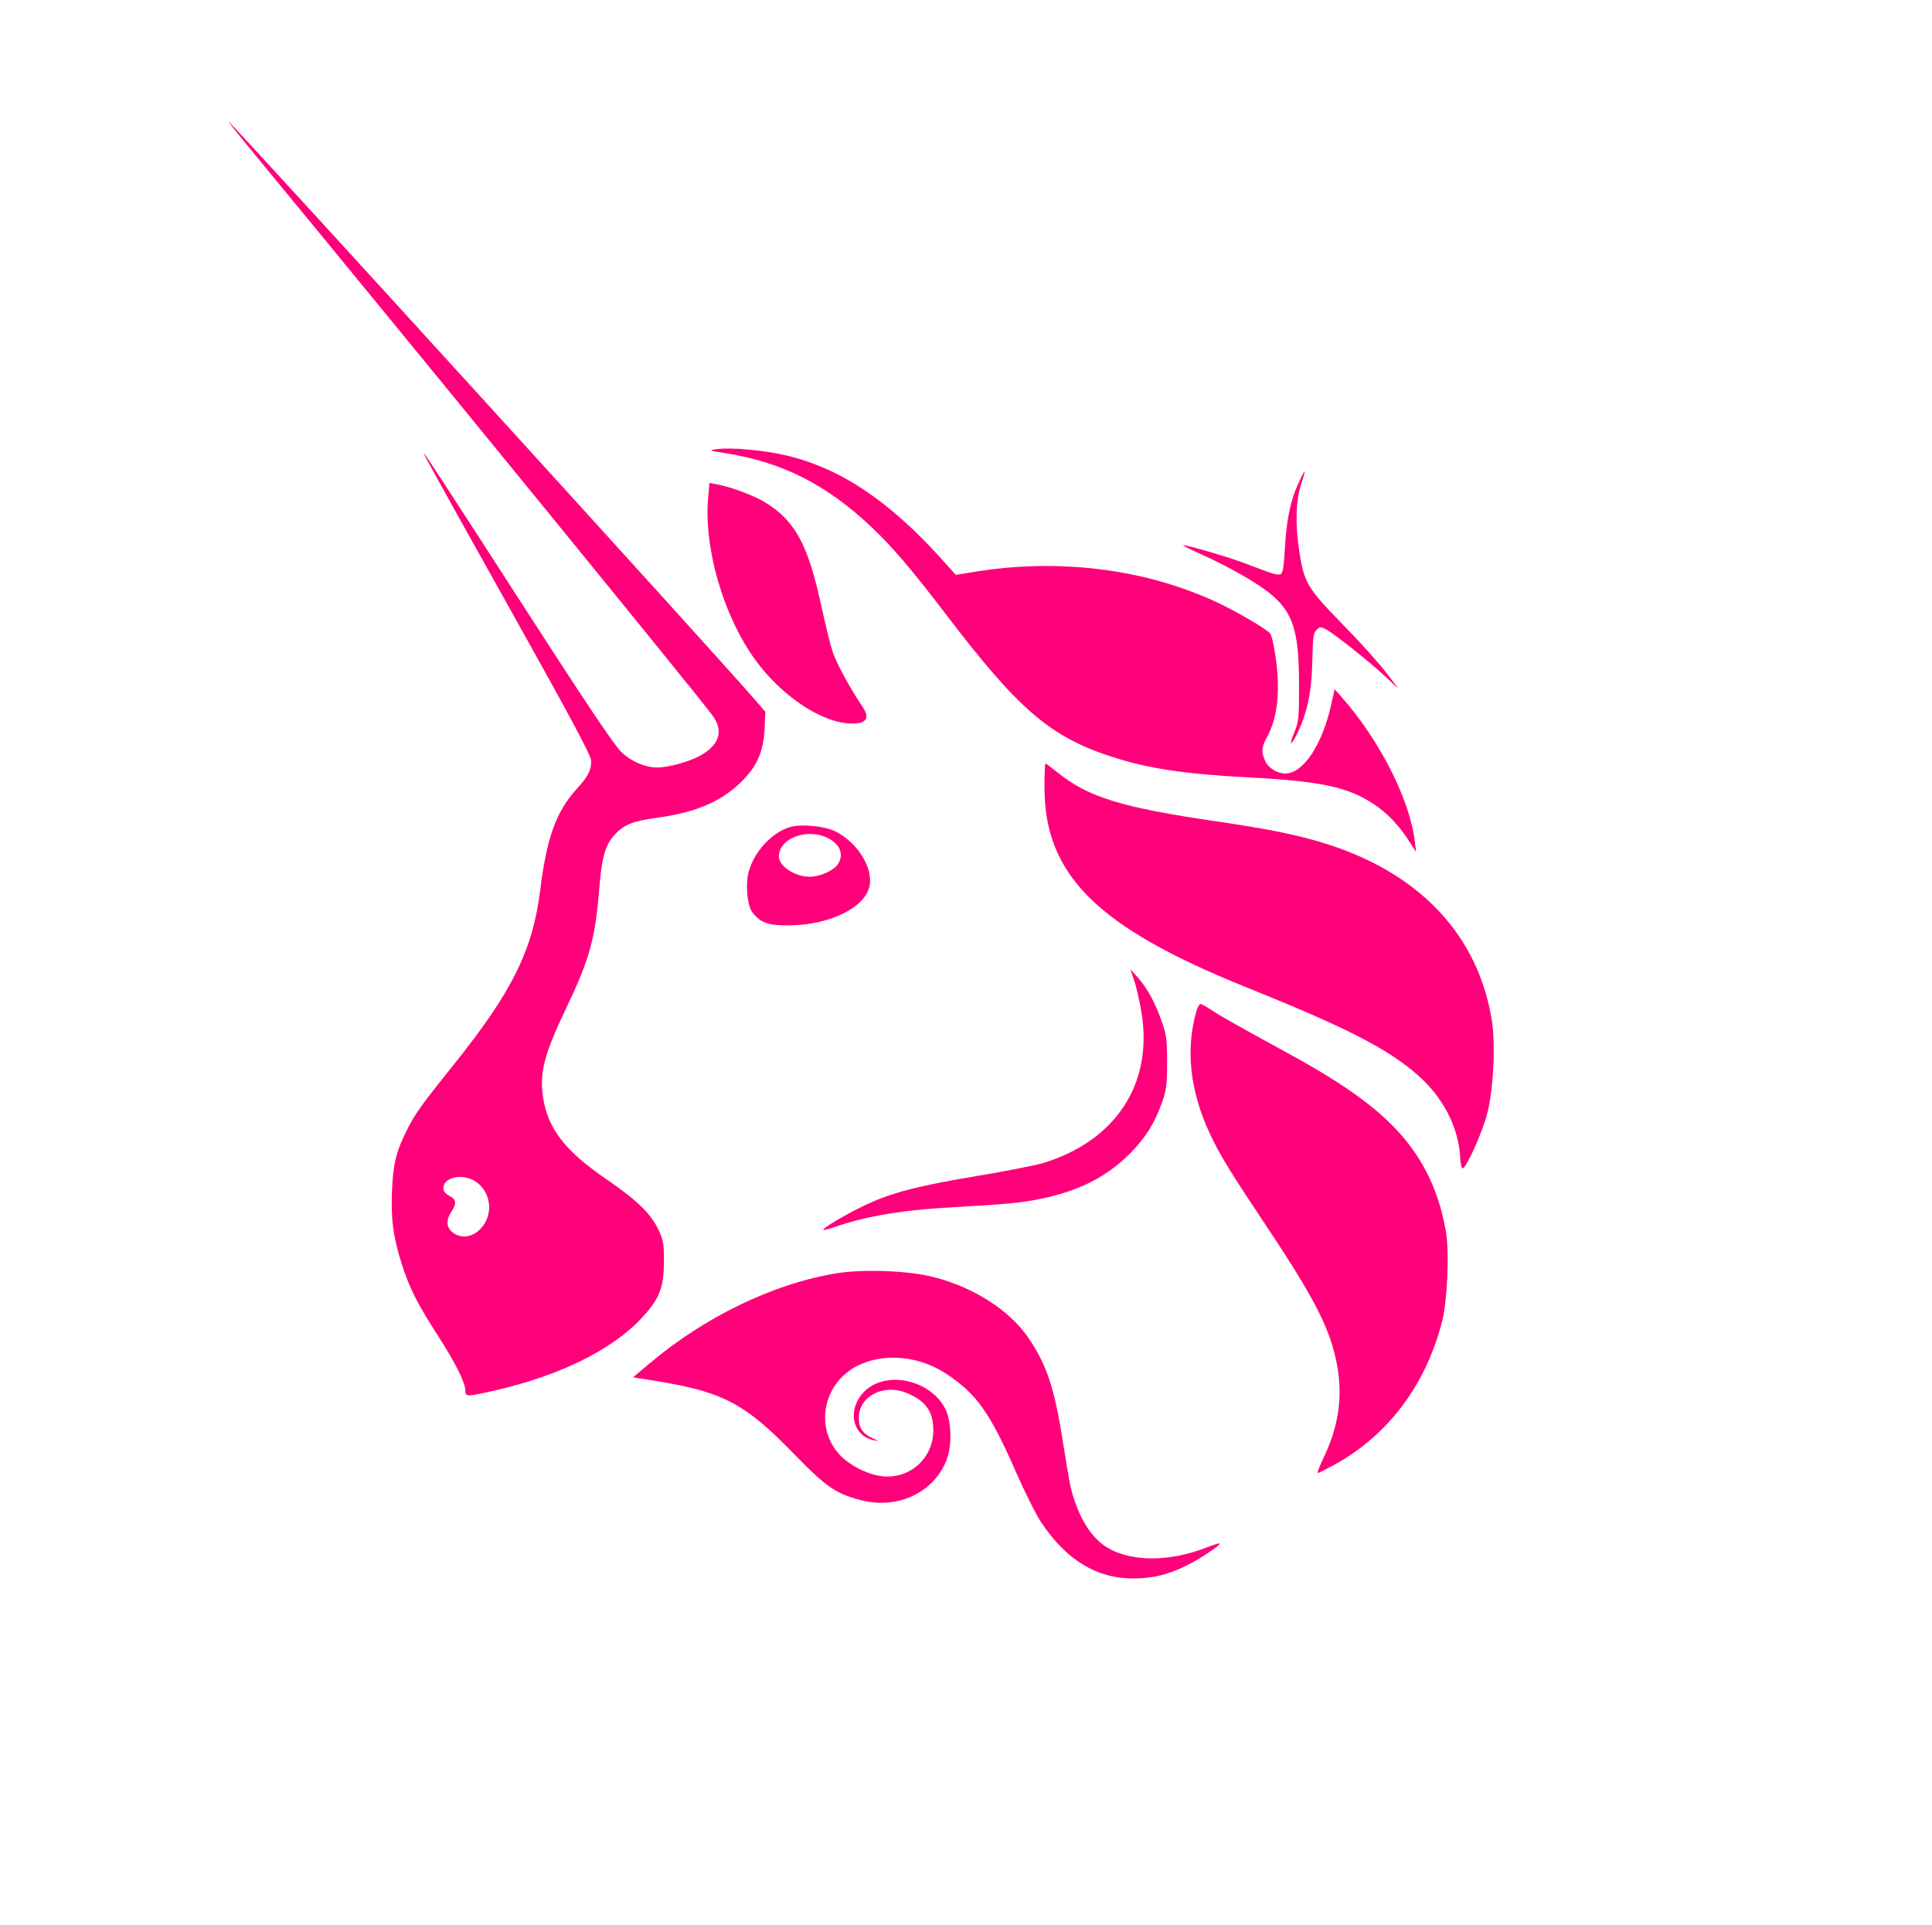
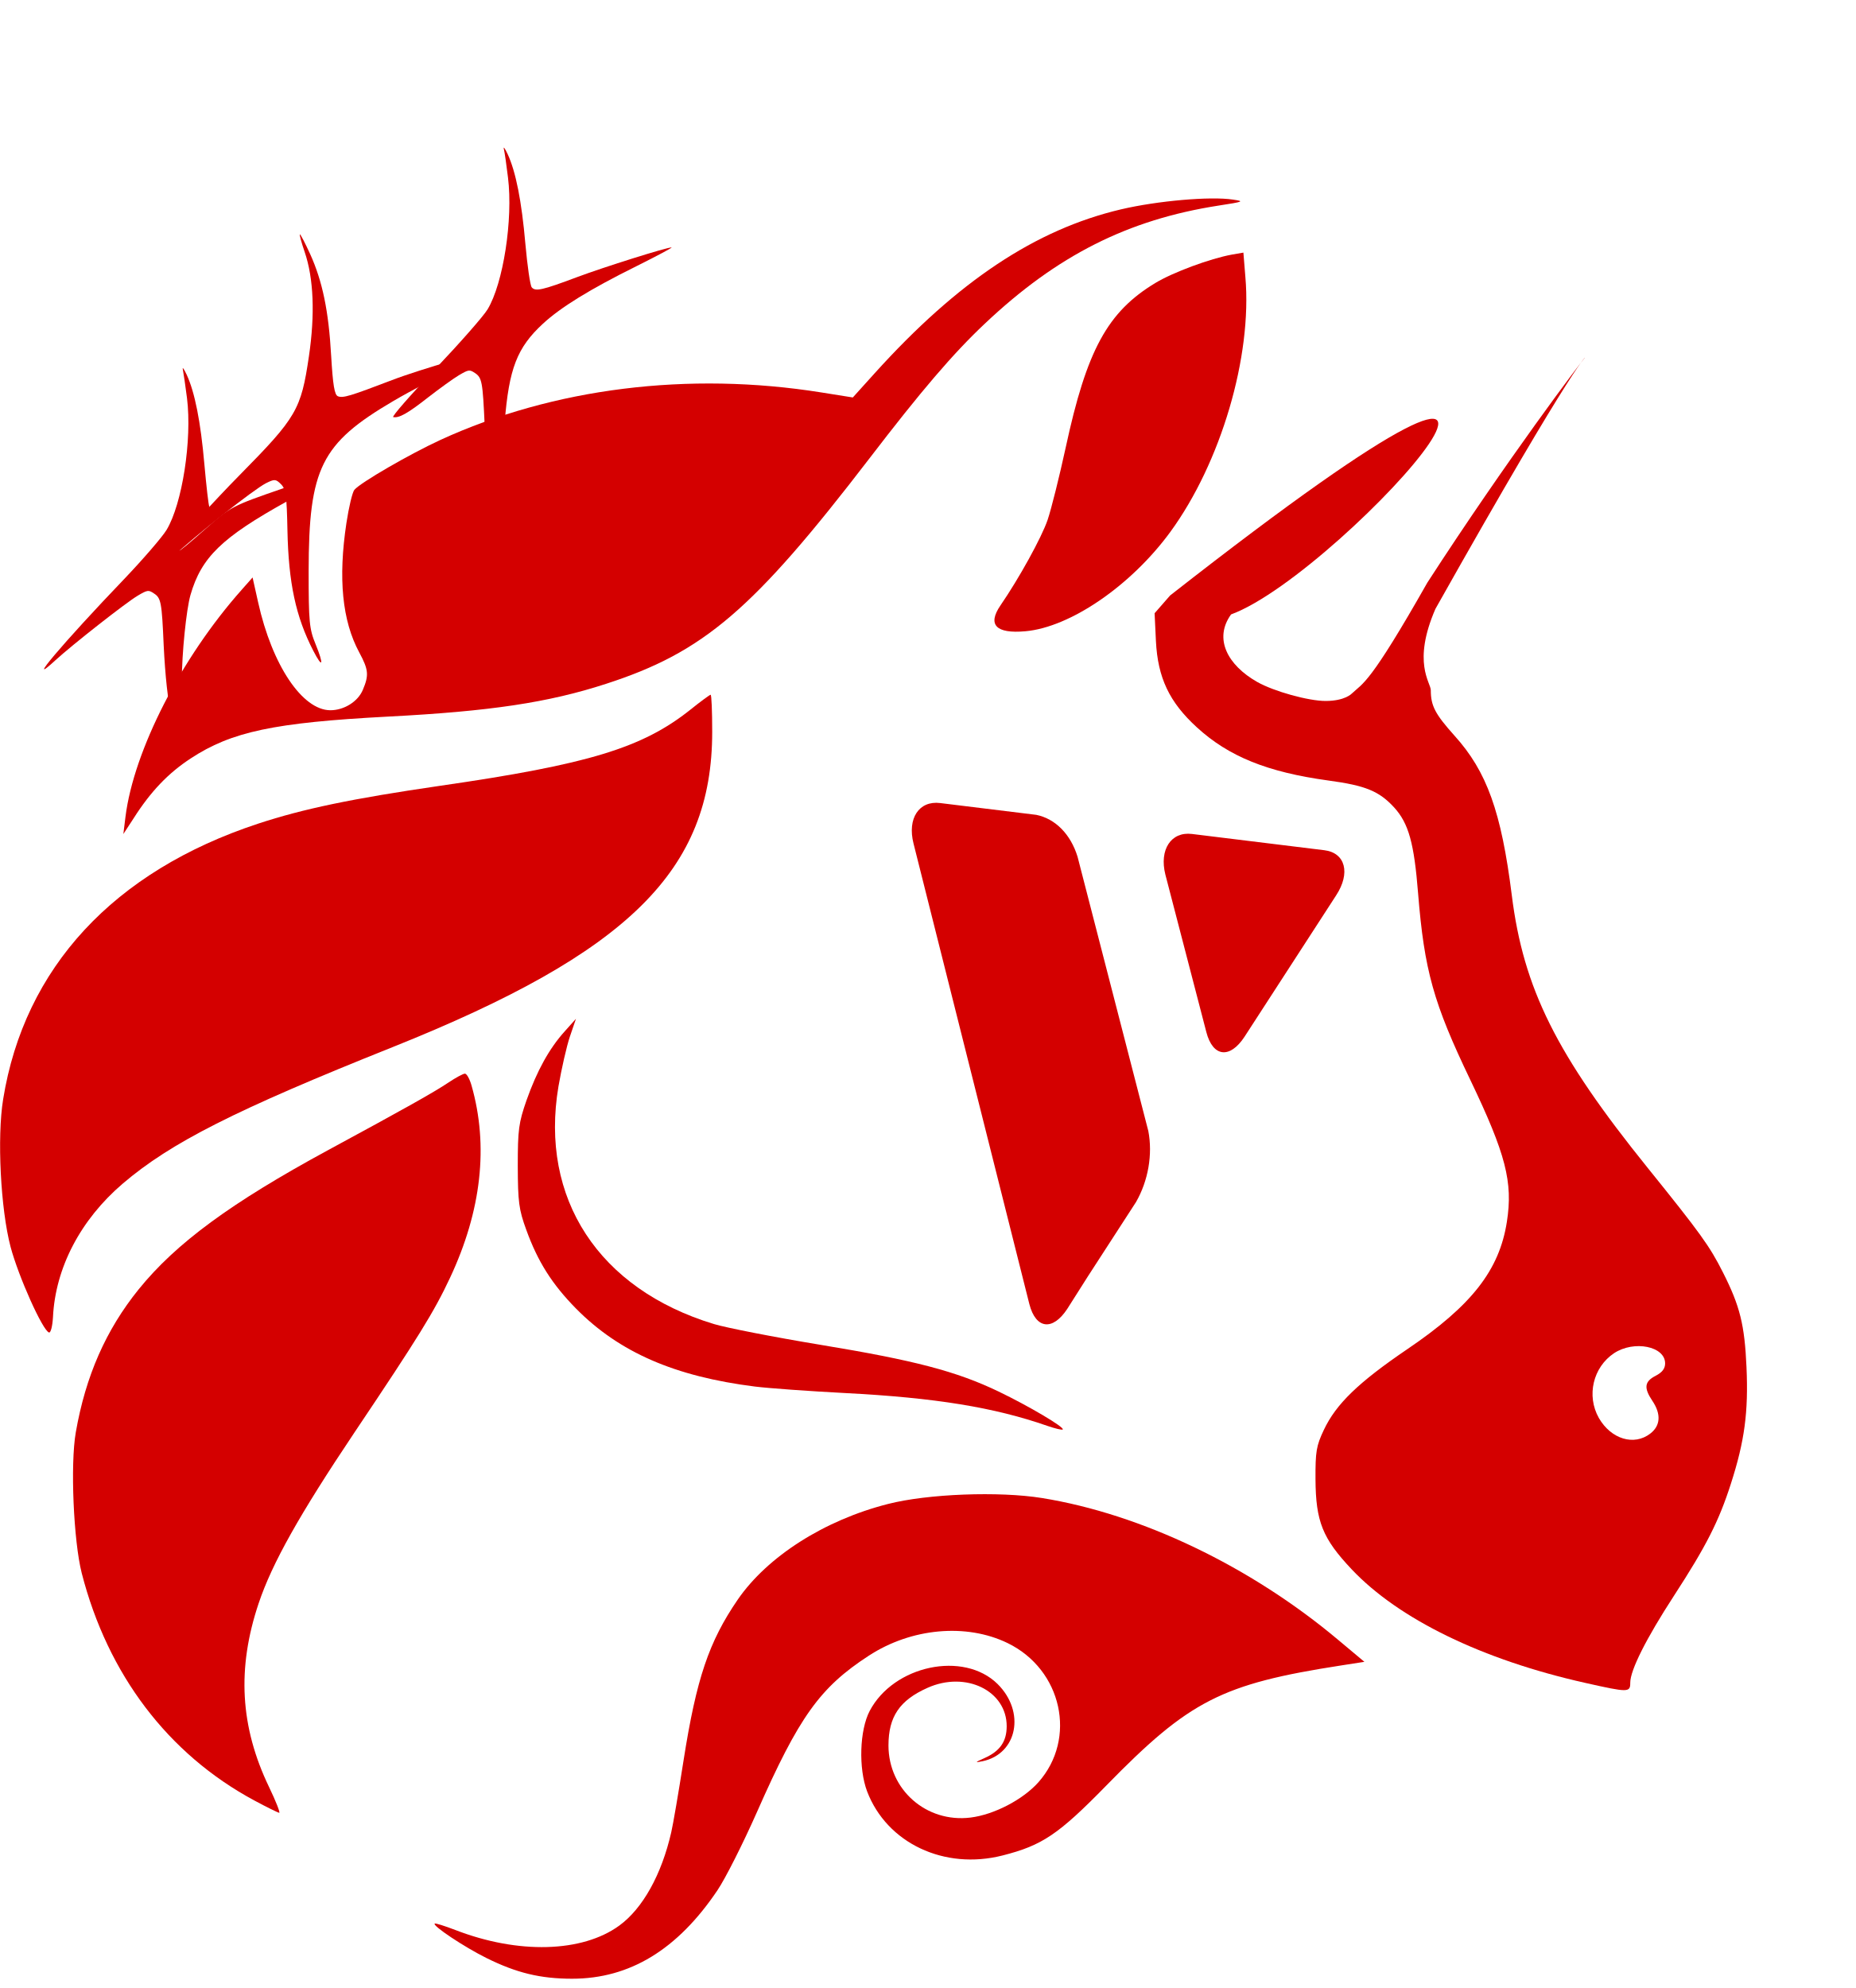
- <svg xmlns="http://www.w3.org/2000/svg" width="257" height="256" viewBox="0 0 257 256" fill="none">
-   <path d="M96.435 60.277C94.343 59.952 94.255 59.914 95.239 59.763C97.125 59.473 101.579 59.868 104.648 60.598C111.812 62.301 118.331 66.664 125.29 74.412L127.139 76.47L129.784 76.045C140.926 74.254 152.26 75.677 161.741 80.057C164.349 81.262 168.461 83.66 168.975 84.277C169.138 84.473 169.439 85.737 169.642 87.087C170.347 91.754 169.994 95.332 168.567 98.005C167.79 99.459 167.746 99.92 168.268 101.164C168.686 102.157 169.848 102.892 170.999 102.891C173.355 102.888 175.891 99.079 177.066 93.78L177.532 91.675L178.457 92.722C183.528 98.468 187.512 106.304 188.196 111.881L188.374 113.336L187.522 112.014C186.054 109.739 184.58 108.19 182.693 106.941C179.29 104.69 175.693 103.923 166.164 103.421C157.559 102.968 152.689 102.233 147.859 100.658C139.643 97.979 135.501 94.411 125.74 81.606C121.405 75.918 118.726 72.771 116.06 70.237C110.004 64.478 104.053 61.458 96.435 60.277Z" fill="#FF007A" />
-   <path d="M170.916 72.976C171.132 69.165 171.649 66.651 172.688 64.355C173.099 63.447 173.485 62.703 173.544 62.703C173.604 62.703 173.425 63.373 173.147 64.193C172.391 66.421 172.267 69.469 172.788 73.014C173.448 77.513 173.824 78.162 178.579 83.022C180.809 85.301 183.403 88.176 184.344 89.41L186.054 91.655L184.344 90.051C182.253 88.09 177.444 84.264 176.381 83.718C175.669 83.351 175.563 83.357 175.124 83.795C174.719 84.198 174.634 84.803 174.577 87.665C174.49 92.127 173.882 94.99 172.414 97.853C171.621 99.402 171.495 99.071 172.214 97.323C172.75 96.018 172.805 95.445 172.801 91.126C172.792 82.448 171.762 80.362 165.721 76.789C164.19 75.883 161.668 74.578 160.117 73.887C158.565 73.197 157.333 72.595 157.378 72.55C157.549 72.38 163.441 74.1 165.812 75.012C169.339 76.369 169.922 76.544 170.35 76.381C170.637 76.271 170.776 75.435 170.916 72.976Z" fill="#FF007A" />
-   <path d="M100.497 87.821C96.251 81.976 93.625 73.014 94.193 66.314L94.369 64.241L95.335 64.418C97.15 64.749 100.28 65.913 101.745 66.803C105.766 69.245 107.506 72.46 109.277 80.716C109.796 83.135 110.477 85.871 110.79 86.798C111.294 88.289 113.199 91.772 114.748 94.034C115.864 95.664 115.123 96.436 112.657 96.213C108.89 95.873 103.788 92.352 100.497 87.821Z" fill="#FF007A" />
-   <path d="M165.766 131.323C145.925 123.335 138.937 116.4 138.937 104.7C138.937 102.979 138.996 101.57 139.068 101.57C139.14 101.57 139.908 102.138 140.774 102.833C144.797 106.06 149.303 107.438 161.776 109.258C169.115 110.328 173.245 111.193 177.056 112.457C189.166 116.473 196.658 124.624 198.445 135.725C198.964 138.951 198.66 145 197.818 148.188C197.153 150.706 195.125 155.245 194.588 155.419C194.439 155.468 194.292 154.896 194.254 154.118C194.05 149.95 191.943 145.891 188.406 142.851C184.383 139.395 178.979 136.643 165.766 131.323Z" fill="#FF007A" />
-   <path d="M151.837 134.642C151.588 133.163 151.157 131.273 150.879 130.444L150.372 128.935L151.313 129.991C152.614 131.451 153.642 133.32 154.514 135.81C155.179 137.71 155.254 138.275 155.249 141.362C155.244 144.393 155.161 145.029 154.546 146.739C153.578 149.436 152.376 151.348 150.359 153.4C146.735 157.089 142.075 159.131 135.351 159.978C134.182 160.125 130.775 160.373 127.78 160.529C120.232 160.922 115.264 161.733 110.801 163.3C110.159 163.525 109.586 163.662 109.528 163.604C109.347 163.425 112.386 161.613 114.897 160.404C118.436 158.699 121.96 157.768 129.854 156.454C133.754 155.804 137.781 155.016 138.804 154.702C148.461 151.741 153.426 144.1 151.837 134.642Z" fill="#FF007A" />
-   <path d="M160.932 150.795C158.296 145.128 157.691 139.657 159.135 134.554C159.289 134.009 159.538 133.562 159.687 133.562C159.837 133.562 160.459 133.899 161.07 134.31C162.284 135.127 164.721 136.505 171.212 140.044C179.311 144.46 183.929 147.879 187.07 151.786C189.82 155.208 191.522 159.104 192.341 163.856C192.805 166.548 192.533 173.024 191.843 175.735C189.665 184.281 184.604 190.993 177.385 194.911C176.327 195.484 175.377 195.955 175.275 195.958C175.172 195.96 175.557 194.98 176.131 193.78C178.56 188.703 178.836 183.765 177 178.269C175.876 174.904 173.584 170.797 168.956 163.857C163.575 155.788 162.256 153.641 160.932 150.795Z" fill="#FF007A" />
-   <path d="M86.407 181.371C93.77 175.154 102.931 170.738 111.276 169.382C114.872 168.798 120.864 169.03 124.194 169.882C129.532 171.248 134.307 174.308 136.791 177.954C139.218 181.517 140.259 184.622 141.343 191.53C141.771 194.255 142.236 196.992 142.377 197.611C143.191 201.192 144.775 204.054 146.739 205.491C149.857 207.773 155.227 207.915 160.509 205.855C161.405 205.505 162.184 205.263 162.238 205.318C162.43 205.508 159.77 207.288 157.894 208.226C155.369 209.487 153.361 209.975 150.693 209.975C145.855 209.975 141.839 207.514 138.487 202.495C137.828 201.508 136.346 198.55 135.193 195.922C131.655 187.851 129.907 185.393 125.799 182.702C122.223 180.361 117.612 179.941 114.143 181.642C109.586 183.876 108.315 189.699 111.579 193.39C112.876 194.856 115.295 196.121 117.273 196.367C120.973 196.828 124.153 194.013 124.153 190.277C124.153 187.851 123.221 186.467 120.873 185.407C117.668 183.961 114.222 185.652 114.238 188.663C114.245 189.947 114.805 190.754 116.092 191.336C116.918 191.71 116.937 191.74 116.263 191.6C113.322 190.99 112.633 187.444 114.998 185.09C117.837 182.264 123.709 183.511 125.725 187.368C126.572 188.988 126.67 192.215 125.932 194.164C124.279 198.525 119.46 200.819 114.571 199.571C111.243 198.721 109.887 197.801 105.874 193.667C98.901 186.484 96.194 185.092 86.141 183.523L84.215 183.222L86.407 181.371Z" fill="#FF007A" />
-   <path fill-rule="evenodd" clip-rule="evenodd" d="M33.824 20.465C57.111 48.728 93.014 92.734 94.796 95.198C96.268 97.232 95.714 99.061 93.193 100.494C91.791 101.291 88.908 102.099 87.465 102.099C85.833 102.099 83.994 101.313 82.655 100.042C81.708 99.145 77.888 93.44 69.069 79.757C62.322 69.286 56.675 60.601 56.521 60.455C56.164 60.119 56.17 60.13 68.381 81.979C76.049 95.698 78.637 100.548 78.637 101.197C78.637 102.516 78.277 103.21 76.65 105.025C73.936 108.052 72.724 111.453 71.848 118.492C70.866 126.382 68.106 131.955 60.458 141.494C55.98 147.078 55.248 148.102 54.118 150.352C52.695 153.187 52.304 154.774 52.145 158.353C51.977 162.137 52.304 164.581 53.46 168.199C54.472 171.366 55.529 173.458 58.229 177.641C60.56 181.251 61.902 183.933 61.902 184.983C61.902 185.818 62.061 185.819 65.673 185.003C74.316 183.052 81.334 179.619 85.281 175.412C87.724 172.808 88.297 171.371 88.316 167.802C88.328 165.469 88.246 164.98 87.615 163.637C86.588 161.452 84.719 159.635 80.598 156.818C75.199 153.127 72.893 150.156 72.256 146.07C71.734 142.717 72.34 140.351 75.327 134.091C78.418 127.612 79.184 124.85 79.703 118.319C80.037 114.1 80.501 112.435 81.713 111.1C82.978 109.707 84.116 109.235 87.245 108.808C92.347 108.111 95.595 106.791 98.265 104.33C100.582 102.196 101.551 100.139 101.7 97.043L101.813 94.696L100.518 93.187C95.83 87.721 30.685 16.168 30.396 16.168C30.335 16.168 31.877 18.102 33.824 20.465ZM64.533 162.634C65.593 160.757 65.03 158.344 63.257 157.166C61.582 156.052 58.98 156.576 58.98 158.028C58.98 158.471 59.225 158.793 59.777 159.077C60.706 159.555 60.774 160.093 60.042 161.192C59.302 162.306 59.362 163.284 60.211 163.949C61.58 165.021 63.518 164.432 64.533 162.634Z" fill="#FF007A" />
-   <path fill-rule="evenodd" clip-rule="evenodd" d="M105.032 110.039C102.637 110.774 100.309 113.312 99.588 115.974C99.149 117.598 99.398 120.446 100.057 121.325C101.121 122.746 102.149 123.12 104.935 123.101C110.389 123.063 115.131 120.724 115.682 117.799C116.134 115.402 114.051 112.08 111.183 110.622C109.703 109.87 106.555 109.571 105.032 110.039ZM111.408 115.024C112.249 113.829 111.881 112.537 110.451 111.664C107.726 110 103.607 111.377 103.607 113.95C103.607 115.231 105.755 116.629 107.724 116.629C109.035 116.629 110.829 115.847 111.408 115.024Z" fill="#FF007A" />
+ <svg xmlns="http://www.w3.org/2000/svg" width="14" height="15" viewBox="0 0 14 15" fill="none" version="1.1" id="svg22">
+   <defs id="defs26" />
+   <g style="mix-blend-mode:darken;fill:#d40000;fill-opacity:1" id="g20" transform="matrix(-1,0,0,1,13.34776,0)">
+     <path d="M 4.152,1.551 C 3.964,1.522 3.956,1.519 4.045,1.506 4.214,1.48 4.615,1.515 4.891,1.58 5.535,1.732 6.121,2.122 6.747,2.815 l 0.166,0.184 0.238,-0.038 C 8.153,2.801 9.172,2.928 10.024,3.319 c 0.234,0.108 0.604,0.322 0.65,0.377 0.015,0.018 0.042,0.131 0.06,0.251 0.063,0.417 0.032,0.737 -0.097,0.976 -0.07,0.13 -0.074,0.171 -0.027,0.282 0.037,0.089 0.142,0.154 0.245,0.154 0.212,-2.9e-4 0.44,-0.341 0.545,-0.814 l 0.042,-0.188 0.083,0.094 c 0.456,0.513 0.814,1.214 0.876,1.712 l 0.016,0.13 -0.077,-0.118 C 12.211,5.972 12.078,5.833 11.908,5.722 11.602,5.521 11.279,5.452 10.422,5.407 9.648,5.367 9.21,5.301 8.776,5.16 8.037,4.921 7.665,4.602 6.787,3.458 6.397,2.949 6.157,2.668 5.917,2.442 5.372,1.927 4.837,1.657 4.152,1.551 Z" fill="#000000" id="path2" style="fill:#d40000;fill-opacity:1" />
+     <path d="m 10.849,2.686 c 0.019,-0.341 0.066,-0.565 0.159,-0.77 0.037,-0.081 0.072,-0.148 0.077,-0.148 0.005,0 -0.011,0.06 -0.036,0.133 -0.068,0.199 -0.079,0.471 -0.032,0.788 0.059,0.402 0.093,0.46 0.521,0.894 0.201,0.204 0.434,0.461 0.518,0.571 L 12.211,4.356 12.057,4.212 C 11.869,4.037 11.436,3.695 11.341,3.646 11.277,3.614 11.267,3.614 11.228,3.653 11.191,3.689 11.184,3.743 11.179,3.999 11.171,4.398 11.116,4.654 10.984,4.91 10.913,5.048 10.902,5.019 10.966,4.862 11.014,4.746 11.019,4.694 11.019,4.308 11.018,3.533 10.925,3.346 10.382,3.027 10.245,2.946 10.018,2.829 9.878,2.768 9.739,2.706 9.628,2.652 9.632,2.648 c 0.015,-0.015 0.545,0.138 0.758,0.22 0.317,0.121 0.369,0.137 0.408,0.122 0.026,-0.01 0.038,-0.085 0.051,-0.304 z" fill="#000000" id="path4" style="fill:#d40000;fill-opacity:1" />
+     <path d="M 4.517,4.013 C 4.136,3.491 3.899,2.69 3.951,2.091 L 3.966,1.906 4.053,1.921 C 4.217,1.951 4.498,2.055 4.63,2.135 4.991,2.353 5.148,2.64 5.307,3.378 5.354,3.594 5.415,3.839 5.443,3.922 5.488,4.055 5.66,4.366 5.799,4.568 5.899,4.714 5.833,4.783 5.611,4.763 5.272,4.733 4.813,4.418 4.517,4.013 Z" fill="#000000" id="path6" style="fill:#d40000;fill-opacity:1" />
+     <path d="M 10.386,7.901 C 8.602,7.187 7.974,6.567 7.974,5.522 c 0,-0.154 0.005,-0.28 0.012,-0.28 0.006,0 0.076,0.051 0.153,0.113 0.362,0.288 0.767,0.412 1.888,0.574 0.66,0.096 1.031,0.173 1.374,0.286 1.089,0.359 1.763,1.087 1.923,2.079 0.047,0.288 0.019,0.829 -0.056,1.114 -0.06,0.225 -0.242,0.631 -0.29,0.646 -0.013,0.004 -0.026,-0.047 -0.03,-0.116 C 12.93,9.566 12.74,9.203 12.422,8.931 12.06,8.622 11.575,8.376 10.386,7.901 Z" fill="#000000" id="path8" style="fill:#d40000;fill-opacity:1" />
+     <path d="M 9.134,8.197 C 9.111,8.065 9.073,7.896 9.048,7.822 L 9.002,7.687 9.087,7.782 C 9.204,7.912 9.296,8.079 9.375,8.302 9.434,8.472 9.441,8.522 9.441,8.798 9.44,9.069 9.433,9.126 9.377,9.279 9.29,9.52 9.182,9.69 9.001,9.874 8.675,10.204 8.256,10.386 7.651,10.462 7.546,10.475 7.24,10.497 6.971,10.511 6.292,10.546 5.845,10.619 5.444,10.759 5.386,10.779 5.335,10.791 5.329,10.786 5.313,10.77 5.587,10.608 5.812,10.5 6.13,10.347 6.447,10.264 7.157,10.147 7.508,10.089 7.87,10.018 7.962,9.99 8.83,9.726 9.277,9.043 9.134,8.197 Z" fill="#000000" id="path10" style="fill:#d40000;fill-opacity:1" />
+     <path d="M 9.952,9.641 C 9.715,9.135 9.66,8.646 9.79,8.19 9.804,8.141 9.826,8.101 9.84,8.101 c 0.013,0 0.069,0.03 0.124,0.067 0.109,0.073 0.328,0.196 0.912,0.512 0.728,0.395 1.144,0.7 1.426,1.049 0.247,0.306 0.4,0.654 0.474,1.079 0.042,0.24 0.017,0.819 -0.045,1.062 -0.196,0.764 -0.651,1.364 -1.3,1.714 -0.095,0.051 -0.18,0.093 -0.19,0.094 -0.009,2e-4 0.025,-0.087 0.077,-0.195 0.218,-0.454 0.243,-0.895 0.078,-1.386 C 11.295,11.796 11.089,11.429 10.673,10.808 10.189,10.087 10.071,9.895 9.952,9.641 Z" fill="#000000" id="path12" style="fill:#d40000;fill-opacity:1" />
+     <path d="m 3.25,12.374 c 0.662,-0.556 1.486,-0.95 2.236,-1.071 0.323,-0.052 0.862,-0.032 1.162,0.045 0.48,0.122 0.909,0.396 1.133,0.721 0.218,0.318 0.312,0.596 0.409,1.213 0.038,0.244 0.08,0.488 0.093,0.543 0.073,0.32 0.216,0.576 0.392,0.704 0.28,0.204 0.763,0.217 1.238,0.033 0.081,-0.031 0.151,-0.053 0.155,-0.048 0.017,0.017 -0.222,0.176 -0.391,0.26 C 9.451,14.886 9.271,14.93 9.031,14.93 8.596,14.93 8.235,14.71 7.934,14.262 7.874,14.173 7.741,13.909 7.637,13.674 7.319,12.953 7.162,12.733 6.793,12.493 6.471,12.283 6.056,12.246 5.744,12.398 c -0.41,0.2 -0.524,0.72 -0.231,1.05 0.117,0.131 0.334,0.244 0.512,0.266 0.333,0.041 0.619,-0.21 0.619,-0.544 0,-0.217 -0.084,-0.341 -0.295,-0.435 -0.288,-0.129 -0.598,0.022 -0.597,0.291 6.4e-4,0.115 0.051,0.187 0.167,0.239 0.074,0.033 0.076,0.036 0.015,0.024 C 5.671,13.233 5.609,12.916 5.821,12.706 6.077,12.454 6.605,12.565 6.786,12.91 6.862,13.055 6.871,13.343 6.805,13.517 6.656,13.907 6.223,14.112 5.783,14 5.484,13.924 5.362,13.842 5.001,13.473 4.374,12.831 4.131,12.706 3.227,12.566 L 3.053,12.539 Z" fill="#000000" id="path14" style="fill:#d40000;fill-opacity:1" />
+     <path fill-rule="evenodd" clip-rule="evenodd" d="M 4.059,4.636 C 4.191,4.818 4.087,5.018 3.861,5.146 3.735,5.217 3.475,5.289 3.346,5.289 3.199,5.289 3.148,5.233 3.148,5.233 3.063,5.153 3.015,5.167 2.578,4.396 1.972,3.46 1.41,2.72 1.396,2.707 1.364,2.677 1.419,2.642 2.517,4.594 2.694,5.001 2.552,5.15 2.552,5.208 2.552,5.326 2.519,5.388 2.373,5.551 2.129,5.821 2.02,6.125 1.941,6.754 1.853,7.459 1.605,7.957 0.917,8.81 0.515,9.309 0.449,9.4 0.347,9.602 0.219,9.855 0.184,9.997 0.17,10.316 c -0.015,0.338 0.014,0.557 0.118,0.88 0.091,0.283 0.186,0.47 0.429,0.844 0.21,0.323 0.33,0.562 0.33,0.656 0,0.075 0.014,0.075 0.339,0.002 0.777,-0.174 1.408,-0.481 1.763,-0.857 0.22,-0.233 0.271,-0.361 0.273,-0.68 C 3.423,10.953 3.416,10.909 3.359,10.789 3.267,10.594 3.099,10.431 2.728,10.179 2.243,9.85 2.035,9.584 1.978,9.219 1.931,8.919 1.986,8.708 2.254,8.148 2.532,7.569 2.601,7.322 2.648,6.739 2.678,6.362 2.719,6.213 2.828,6.093 2.942,5.969 3.044,5.927 3.326,5.889 3.785,5.826 4.077,5.708 4.317,5.488 4.525,5.298 4.612,5.114 4.626,4.837 L 4.636,4.627 4.519,4.493 C 0.788,1.57 3.195,4.318 4.059,4.636 Z M 1.284,10.699 C 1.379,10.531 1.328,10.316 1.169,10.21 1.018,10.111 0.784,10.158 0.784,10.287 c 0,0.04 0.022,0.068 0.072,0.094 0.084,0.043 0.09,0.091 0.024,0.189 -0.067,0.1 -0.061,0.187 0.015,0.246 0.123,0.096 0.297,0.043 0.389,-0.117 z" fill="#000000" id="path16" style="fill:#d40000;fill-opacity:1" />
+   </g>
+   <g style="fill:#d40000" transform="matrix(0.02843456,0.015408,-0.01537846,0.04329991,-0.6742119,-6.871518)" id="g916">
+     <path style="fill:#d40000;fill-opacity:1;stroke-width:0.543" class="st1" d="m 441.881,181.31 c 3.406,3.128 7.36,2.085 8.855,-2.335 l 9.213,-27.912 c 1.495,-4.421 -1.289,-6.971 -6.19,-5.679 l -30.742,8.107 c -4.845,1.278 -6.071,4.886 -2.721,8.028 z m -17.876,53.772 c 3.406,3.128 7.304,2.1 8.799,-2.32 l 2.014,-6.359 4.839,-14.68 c 1.044,-4.09 -0.024,-8.311 -2.879,-11.373 l -37.421,-34.474 c -3.305,-2.731 -7.911,-3.794 -12.485,-2.853 l -22.333,5.889 c -4.901,1.292 -6.139,4.851 -2.721,8.028 z" id="path914" />
+   </g>
+   <rect style="fill:#000000;fill-opacity:0" id="rect863" width="6.831" height="1.988" x="6.777" y="0.651" />
+   <rect style="fill:#000000;fill-opacity:0" id="rect865" width="2.982" height="1.88" x="10.319" y="0.398" />
+   <rect style="fill:#000000;fill-opacity:0;stroke-width:2.732" id="rect867" width="2.458" height="1.627" x="10.97" y="1.518" />
+   <rect style="fill:#000000;fill-opacity:0" id="rect871" width="2.024" height="3.578" x="4.572" y="2.892" />
+   <rect style="fill:#000000;fill-opacity:0" id="rect873" width="3.054" height="1.211" x="4.373" y="0.416" />
+   <path style="fill:#000000;fill-opacity:0;stroke-width:0.018" d="m 12.114,12.723 c -0.03,-0.008 -0.131,-0.033 -0.226,-0.055 -0.532,-0.125 -1.04,-0.338 -1.382,-0.582 -0.213,-0.151 -0.423,-0.374 -0.5,-0.53 -0.061,-0.125 -0.061,-0.125 -0.061,-0.387 0,-0.263 4.6e-6,-0.263 0.062,-0.389 0.081,-0.164 0.247,-0.328 0.553,-0.546 0.531,-0.377 0.712,-0.584 0.791,-0.901 C 11.441,8.977 11.4,8.785 11.094,8.123 10.827,7.546 10.773,7.353 10.713,6.769 10.667,6.325 10.633,6.207 10.512,6.079 10.398,5.96 10.316,5.927 9.991,5.874 9.526,5.798 9.233,5.669 9,5.437 8.815,5.251 8.726,5.025 8.726,4.731 8.726,4.634 8.731,4.622 8.808,4.532 8.997,4.313 9.839,3.549 11.184,2.375 c 1.181,-1.031 2.041,-1.768 2.051,-1.758 0.008,0.008 -0.442,0.549 -0.765,0.919 -0.855,0.979 -1.731,1.861 -2.767,2.786 -0.378,0.337 -0.434,0.406 -0.434,0.54 -3.034e-4,0.107 0.048,0.182 0.166,0.26 0.155,0.102 0.355,0.161 0.549,0.163 l 0.164,0.001 0.085,-0.069 c 0.088,-0.072 0.27,-0.334 0.448,-0.645 0.13,-0.227 0.995,-1.556 1.005,-1.546 0.004,0.004 -0.189,0.359 -0.429,0.787 -0.241,0.428 -0.453,0.825 -0.473,0.882 -0.047,0.136 -0.06,0.283 -0.034,0.383 0.012,0.045 0.028,0.119 0.036,0.165 0.02,0.11 0.05,0.163 0.172,0.304 0.248,0.287 0.353,0.57 0.433,1.166 0.106,0.782 0.334,1.236 1.112,2.205 0.287,0.357 0.396,0.514 0.491,0.702 0.144,0.287 0.165,0.39 0.166,0.816 5.6e-4,0.349 -0.001,0.369 -0.056,0.57 -0.104,0.383 -0.182,0.55 -0.495,1.049 -0.2,0.32 -0.297,0.508 -0.315,0.614 -0.011,0.066 -0.016,0.071 -0.069,0.07 -0.031,-8.96e-4 -0.082,-0.008 -0.111,-0.016 z m 0.287,-1.869 c 0.124,-0.052 0.151,-0.161 0.073,-0.295 -0.053,-0.091 -0.047,-0.13 0.027,-0.174 0.059,-0.035 0.082,-0.084 0.064,-0.139 -0.033,-0.105 -0.291,-0.123 -0.415,-0.028 -0.221,0.169 -0.162,0.565 0.095,0.643 0.071,0.021 0.089,0.021 0.156,-0.007 z" id="path875" />
+   <path style="fill:#000000;fill-opacity:0;stroke-width:0.018" d="m 12.114,12.723 c -0.03,-0.008 -0.131,-0.033 -0.226,-0.055 -0.532,-0.125 -1.04,-0.338 -1.382,-0.582 -0.213,-0.151 -0.423,-0.374 -0.5,-0.53 -0.061,-0.125 -0.061,-0.125 -0.061,-0.387 0,-0.263 4.6e-6,-0.263 0.062,-0.389 0.081,-0.164 0.247,-0.328 0.553,-0.546 0.531,-0.377 0.712,-0.584 0.791,-0.901 C 11.441,8.977 11.4,8.785 11.094,8.123 10.827,7.546 10.773,7.353 10.713,6.769 10.667,6.325 10.633,6.207 10.512,6.079 10.398,5.96 10.316,5.927 9.991,5.874 9.526,5.798 9.233,5.669 9,5.437 8.815,5.251 8.726,5.025 8.726,4.731 8.726,4.634 8.731,4.622 8.808,4.532 8.997,4.313 9.839,3.549 11.184,2.375 c 1.181,-1.031 2.041,-1.768 2.051,-1.758 0.008,0.008 -0.442,0.549 -0.765,0.919 -0.855,0.979 -1.731,1.861 -2.767,2.786 -0.378,0.337 -0.434,0.406 -0.434,0.54 -3.034e-4,0.107 0.048,0.182 0.166,0.26 0.155,0.102 0.355,0.161 0.549,0.163 l 0.164,0.001 0.085,-0.069 c 0.088,-0.072 0.27,-0.334 0.448,-0.645 0.13,-0.227 0.995,-1.556 1.005,-1.546 0.004,0.004 -0.189,0.359 -0.429,0.787 -0.241,0.428 -0.453,0.825 -0.473,0.882 -0.047,0.136 -0.06,0.283 -0.034,0.383 0.012,0.045 0.028,0.119 0.036,0.165 0.02,0.11 0.05,0.163 0.172,0.304 0.248,0.287 0.353,0.57 0.433,1.166 0.106,0.782 0.334,1.236 1.112,2.205 0.287,0.357 0.396,0.514 0.491,0.702 0.144,0.287 0.165,0.39 0.166,0.816 5.6e-4,0.349 -0.001,0.369 -0.056,0.57 -0.104,0.383 -0.182,0.55 -0.495,1.049 -0.2,0.32 -0.297,0.508 -0.315,0.614 -0.011,0.066 -0.016,0.071 -0.069,0.07 -0.031,-8.96e-4 -0.082,-0.008 -0.111,-0.016 z m 0.287,-1.869 c 0.124,-0.052 0.151,-0.161 0.073,-0.295 -0.053,-0.091 -0.047,-0.13 0.027,-0.174 0.059,-0.035 0.082,-0.084 0.064,-0.139 -0.033,-0.105 -0.291,-0.123 -0.415,-0.028 -0.221,0.169 -0.162,0.565 0.095,0.643 0.071,0.021 0.089,0.021 0.156,-0.007 z" id="path877" />
+   <path style="fill:#000000;fill-opacity:0;stroke-width:0.018" d="m 12.114,12.723 c -0.03,-0.008 -0.131,-0.033 -0.226,-0.055 -0.532,-0.125 -1.04,-0.338 -1.382,-0.582 -0.213,-0.151 -0.423,-0.374 -0.5,-0.53 -0.061,-0.125 -0.061,-0.125 -0.061,-0.387 0,-0.263 4.6e-6,-0.263 0.062,-0.389 0.081,-0.164 0.247,-0.328 0.553,-0.546 0.531,-0.377 0.712,-0.584 0.791,-0.901 C 11.441,8.977 11.4,8.785 11.094,8.123 10.827,7.546 10.773,7.353 10.713,6.769 10.667,6.325 10.633,6.207 10.512,6.079 10.398,5.96 10.316,5.927 9.991,5.874 9.526,5.798 9.233,5.669 9,5.437 8.815,5.251 8.726,5.025 8.726,4.731 8.726,4.634 8.731,4.622 8.808,4.532 8.997,4.313 9.839,3.549 11.184,2.375 c 1.181,-1.031 2.041,-1.768 2.051,-1.758 0.008,0.008 -0.442,0.549 -0.765,0.919 -0.855,0.979 -1.731,1.861 -2.767,2.786 -0.378,0.337 -0.434,0.406 -0.434,0.54 -3.034e-4,0.107 0.048,0.182 0.166,0.26 0.155,0.102 0.355,0.161 0.549,0.163 l 0.164,0.001 0.085,-0.069 c 0.088,-0.072 0.27,-0.334 0.448,-0.645 0.13,-0.227 0.995,-1.556 1.005,-1.546 0.004,0.004 -0.189,0.359 -0.429,0.787 -0.241,0.428 -0.453,0.825 -0.473,0.882 -0.047,0.136 -0.06,0.283 -0.034,0.383 0.012,0.045 0.028,0.119 0.036,0.165 0.02,0.11 0.05,0.163 0.172,0.304 0.248,0.287 0.353,0.57 0.433,1.166 0.106,0.782 0.334,1.236 1.112,2.205 0.287,0.357 0.396,0.514 0.491,0.702 0.144,0.287 0.165,0.39 0.166,0.816 5.6e-4,0.349 -0.001,0.369 -0.056,0.57 -0.104,0.383 -0.182,0.55 -0.495,1.049 -0.2,0.32 -0.297,0.508 -0.315,0.614 -0.011,0.066 -0.016,0.071 -0.069,0.07 -0.031,-8.96e-4 -0.082,-0.008 -0.111,-0.016 z m 0.287,-1.869 c 0.124,-0.052 0.151,-0.161 0.073,-0.295 -0.053,-0.091 -0.047,-0.13 0.027,-0.174 0.059,-0.035 0.082,-0.084 0.064,-0.139 -0.033,-0.105 -0.291,-0.123 -0.415,-0.028 -0.221,0.169 -0.162,0.565 0.095,0.643 0.071,0.021 0.089,0.021 0.156,-0.007 z" id="path879" />
+   <path style="fill:#000000;fill-opacity:0;stroke-width:0.018" d="m 12.114,12.723 c -0.03,-0.008 -0.131,-0.033 -0.226,-0.055 -0.532,-0.125 -1.04,-0.338 -1.382,-0.582 -0.213,-0.151 -0.423,-0.374 -0.5,-0.53 -0.061,-0.125 -0.061,-0.125 -0.061,-0.387 0,-0.263 4.6e-6,-0.263 0.062,-0.389 0.081,-0.164 0.247,-0.328 0.553,-0.546 0.531,-0.377 0.712,-0.584 0.791,-0.901 C 11.441,8.977 11.4,8.785 11.094,8.123 10.827,7.546 10.773,7.353 10.713,6.769 10.667,6.325 10.633,6.207 10.512,6.079 10.398,5.96 10.316,5.927 9.991,5.874 9.526,5.798 9.233,5.669 9,5.437 8.815,5.251 8.726,5.025 8.726,4.731 8.726,4.634 8.731,4.622 8.808,4.532 8.997,4.313 9.839,3.549 11.184,2.375 c 1.181,-1.031 2.041,-1.768 2.051,-1.758 0.008,0.008 -0.442,0.549 -0.765,0.919 -0.855,0.979 -1.731,1.861 -2.767,2.786 -0.378,0.337 -0.434,0.406 -0.434,0.54 -3.034e-4,0.107 0.048,0.182 0.166,0.26 0.155,0.102 0.355,0.161 0.549,0.163 l 0.164,0.001 0.085,-0.069 c 0.088,-0.072 0.27,-0.334 0.448,-0.645 0.13,-0.227 0.995,-1.556 1.005,-1.546 0.004,0.004 -0.189,0.359 -0.429,0.787 -0.241,0.428 -0.453,0.825 -0.473,0.882 -0.047,0.136 -0.06,0.283 -0.034,0.383 0.012,0.045 0.028,0.119 0.036,0.165 0.02,0.11 0.05,0.163 0.172,0.304 0.248,0.287 0.353,0.57 0.433,1.166 0.106,0.782 0.334,1.236 1.112,2.205 0.287,0.357 0.396,0.514 0.491,0.702 0.144,0.287 0.165,0.39 0.166,0.816 5.6e-4,0.349 -0.001,0.369 -0.056,0.57 -0.104,0.383 -0.182,0.55 -0.495,1.049 -0.2,0.32 -0.297,0.508 -0.315,0.614 -0.011,0.066 -0.016,0.071 -0.069,0.07 -0.031,-8.96e-4 -0.082,-0.008 -0.111,-0.016 z m 0.287,-1.869 c 0.124,-0.052 0.151,-0.161 0.073,-0.295 -0.053,-0.091 -0.047,-0.13 0.027,-0.174 0.059,-0.035 0.082,-0.084 0.064,-0.139 -0.033,-0.105 -0.291,-0.123 -0.415,-0.028 -0.221,0.169 -0.162,0.565 0.095,0.643 0.071,0.021 0.089,0.021 0.156,-0.007 z" id="path881" />
+   <path style="fill:#000000;fill-opacity:0;stroke-width:0.018" d="m 12.114,12.723 c -0.03,-0.008 -0.131,-0.033 -0.226,-0.055 -0.532,-0.125 -1.04,-0.338 -1.382,-0.582 -0.213,-0.151 -0.423,-0.374 -0.5,-0.53 -0.061,-0.125 -0.061,-0.125 -0.061,-0.387 0,-0.263 4.6e-6,-0.263 0.062,-0.389 0.081,-0.164 0.247,-0.328 0.553,-0.546 0.531,-0.377 0.712,-0.584 0.791,-0.901 C 11.441,8.977 11.4,8.785 11.094,8.123 10.827,7.546 10.773,7.353 10.713,6.769 10.667,6.325 10.633,6.207 10.512,6.079 10.398,5.96 10.316,5.927 9.991,5.874 9.526,5.798 9.233,5.669 9,5.437 8.815,5.251 8.726,5.025 8.726,4.731 8.726,4.634 8.731,4.622 8.808,4.532 8.997,4.313 9.839,3.549 11.184,2.375 c 1.181,-1.031 2.041,-1.768 2.051,-1.758 0.008,0.008 -0.442,0.549 -0.765,0.919 -0.855,0.979 -1.731,1.861 -2.767,2.786 -0.378,0.337 -0.434,0.406 -0.434,0.54 -3.034e-4,0.107 0.048,0.182 0.166,0.26 0.155,0.102 0.355,0.161 0.549,0.163 l 0.164,0.001 0.085,-0.069 c 0.088,-0.072 0.27,-0.334 0.448,-0.645 0.13,-0.227 0.995,-1.556 1.005,-1.546 0.004,0.004 -0.189,0.359 -0.429,0.787 -0.241,0.428 -0.453,0.825 -0.473,0.882 -0.047,0.136 -0.06,0.283 -0.034,0.383 0.012,0.045 0.028,0.119 0.036,0.165 0.02,0.11 0.05,0.163 0.172,0.304 0.248,0.287 0.353,0.57 0.433,1.166 0.106,0.782 0.334,1.236 1.112,2.205 0.287,0.357 0.396,0.514 0.491,0.702 0.144,0.287 0.165,0.39 0.166,0.816 5.6e-4,0.349 -0.001,0.369 -0.056,0.57 -0.104,0.383 -0.182,0.55 -0.495,1.049 -0.2,0.32 -0.297,0.508 -0.315,0.614 -0.011,0.066 -0.016,0.071 -0.069,0.07 -0.031,-8.96e-4 -0.082,-0.008 -0.111,-0.016 z m 0.287,-1.869 c 0.124,-0.052 0.151,-0.161 0.073,-0.295 -0.053,-0.091 -0.047,-0.13 0.027,-0.174 0.059,-0.035 0.082,-0.084 0.064,-0.139 -0.033,-0.105 -0.291,-0.123 -0.415,-0.028 -0.221,0.169 -0.162,0.565 0.095,0.643 0.071,0.021 0.089,0.021 0.156,-0.007 z" id="path883" />
+   <path style="fill:#000000;fill-opacity:0;stroke-width:0.018" d="m 12.114,12.723 c -0.03,-0.008 -0.131,-0.033 -0.226,-0.055 -0.532,-0.125 -1.04,-0.338 -1.382,-0.582 -0.213,-0.151 -0.423,-0.374 -0.5,-0.53 -0.061,-0.125 -0.061,-0.125 -0.061,-0.387 0,-0.263 4.6e-6,-0.263 0.062,-0.389 0.081,-0.164 0.247,-0.328 0.553,-0.546 0.531,-0.377 0.712,-0.584 0.791,-0.901 C 11.441,8.977 11.4,8.785 11.094,8.123 10.827,7.546 10.773,7.353 10.713,6.769 10.667,6.325 10.633,6.207 10.512,6.079 10.398,5.96 10.316,5.927 9.991,5.874 9.526,5.798 9.233,5.669 9,5.437 8.815,5.251 8.726,5.025 8.726,4.731 8.726,4.634 8.731,4.622 8.808,4.532 8.997,4.313 9.839,3.549 11.184,2.375 c 1.181,-1.031 2.041,-1.768 2.051,-1.758 0.008,0.008 -0.442,0.549 -0.765,0.919 -0.855,0.979 -1.731,1.861 -2.767,2.786 -0.378,0.337 -0.434,0.406 -0.434,0.54 -3.034e-4,0.107 0.048,0.182 0.166,0.26 0.155,0.102 0.355,0.161 0.549,0.163 l 0.164,0.001 0.085,-0.069 c 0.088,-0.072 0.27,-0.334 0.448,-0.645 0.13,-0.227 0.995,-1.556 1.005,-1.546 0.004,0.004 -0.189,0.359 -0.429,0.787 -0.241,0.428 -0.453,0.825 -0.473,0.882 -0.047,0.136 -0.06,0.283 -0.034,0.383 0.012,0.045 0.028,0.119 0.036,0.165 0.02,0.11 0.05,0.163 0.172,0.304 0.248,0.287 0.353,0.57 0.433,1.166 0.106,0.782 0.334,1.236 1.112,2.205 0.287,0.357 0.396,0.514 0.491,0.702 0.144,0.287 0.165,0.39 0.166,0.816 5.6e-4,0.349 -0.001,0.369 -0.056,0.57 -0.104,0.383 -0.182,0.55 -0.495,1.049 -0.2,0.32 -0.297,0.508 -0.315,0.614 -0.011,0.066 -0.016,0.071 -0.069,0.07 -0.031,-8.96e-4 -0.082,-0.008 -0.111,-0.016 z m 0.287,-1.869 c 0.124,-0.052 0.151,-0.161 0.073,-0.295 -0.053,-0.091 -0.047,-0.13 0.027,-0.174 0.059,-0.035 0.082,-0.084 0.064,-0.139 -0.033,-0.105 -0.291,-0.123 -0.415,-0.028 -0.221,0.169 -0.162,0.565 0.095,0.643 0.071,0.021 0.089,0.021 0.156,-0.007 z" id="path885" />
+   <path style="fill:#000000;fill-opacity:0;stroke-width:0.018" d="m 12.114,12.723 c -0.03,-0.008 -0.131,-0.033 -0.226,-0.055 -0.532,-0.125 -1.04,-0.338 -1.382,-0.582 -0.213,-0.151 -0.423,-0.374 -0.5,-0.53 -0.061,-0.125 -0.061,-0.125 -0.061,-0.387 0,-0.263 4.6e-6,-0.263 0.062,-0.389 0.081,-0.164 0.247,-0.328 0.553,-0.546 0.531,-0.377 0.712,-0.584 0.791,-0.901 C 11.441,8.977 11.4,8.785 11.094,8.123 10.827,7.546 10.773,7.353 10.713,6.769 10.667,6.325 10.633,6.207 10.512,6.079 10.398,5.96 10.316,5.927 9.991,5.874 9.526,5.798 9.233,5.669 9,5.437 8.815,5.251 8.726,5.025 8.726,4.731 8.726,4.634 8.731,4.622 8.808,4.532 8.997,4.313 9.839,3.549 11.184,2.375 c 1.181,-1.031 2.041,-1.768 2.051,-1.758 0.008,0.008 -0.442,0.549 -0.765,0.919 -0.855,0.979 -1.731,1.861 -2.767,2.786 -0.378,0.337 -0.434,0.406 -0.434,0.54 -3.034e-4,0.107 0.048,0.182 0.166,0.26 0.155,0.102 0.355,0.161 0.549,0.163 l 0.164,0.001 0.085,-0.069 c 0.088,-0.072 0.27,-0.334 0.448,-0.645 0.13,-0.227 0.995,-1.556 1.005,-1.546 0.004,0.004 -0.189,0.359 -0.429,0.787 -0.241,0.428 -0.453,0.825 -0.473,0.882 -0.047,0.136 -0.06,0.283 -0.034,0.383 0.012,0.045 0.028,0.119 0.036,0.165 0.02,0.11 0.05,0.163 0.172,0.304 0.248,0.287 0.353,0.57 0.433,1.166 0.106,0.782 0.334,1.236 1.112,2.205 0.287,0.357 0.396,0.514 0.491,0.702 0.144,0.287 0.165,0.39 0.166,0.816 5.6e-4,0.349 -0.001,0.369 -0.056,0.57 -0.104,0.383 -0.182,0.55 -0.495,1.049 -0.2,0.32 -0.297,0.508 -0.315,0.614 -0.011,0.066 -0.016,0.071 -0.069,0.07 -0.031,-8.96e-4 -0.082,-0.008 -0.111,-0.016 z m 0.287,-1.869 c 0.124,-0.052 0.151,-0.161 0.073,-0.295 -0.053,-0.091 -0.047,-0.13 0.027,-0.174 0.059,-0.035 0.082,-0.084 0.064,-0.139 -0.033,-0.105 -0.291,-0.123 -0.415,-0.028 -0.221,0.169 -0.162,0.565 0.095,0.643 0.071,0.021 0.089,0.021 0.156,-0.007 z" id="path887" />
+   <path style="fill:#000000;fill-opacity:0;stroke-width:0.018" d="M 0.963,6.113 C 0.997,5.83 1.233,5.287 1.486,4.908 1.617,4.713 1.864,4.401 1.888,4.401 c 0.007,0 0.03,0.073 0.052,0.163 0.145,0.59 0.419,0.902 0.677,0.773 0.073,-0.037 0.139,-0.127 0.155,-0.213 0.009,-0.046 -0.004,-0.093 -0.053,-0.202 C 2.615,4.69 2.595,4.57 2.604,4.247 2.609,4.07 2.624,3.918 2.644,3.834 L 2.675,3.702 2.796,3.623 C 3.238,3.337 3.763,3.125 4.308,3.012 c 0.401,-0.083 0.517,-0.094 1.047,-0.094 0.441,5.06e-5 0.543,0.006 0.79,0.043 L 6.429,3.005 6.778,2.653 C 7.23,2.196 7.48,2.004 7.872,1.808 8.096,1.697 8.319,1.618 8.542,1.573 c 0.222,-0.045 0.634,-0.083 0.701,-0.064 0.043,0.012 0.023,0.019 -0.125,0.046 C 8.462,1.675 7.942,1.946 7.418,2.441 7.192,2.655 6.996,2.883 6.566,3.434 5.658,4.596 5.318,4.893 4.621,5.131 4.163,5.286 3.748,5.35 2.843,5.404 2.415,5.429 2.087,5.469 1.883,5.521 1.524,5.612 1.235,5.815 1.036,6.114 0.998,6.171 0.964,6.217 0.959,6.217 c -0.005,0 -0.003,-0.047 0.004,-0.104 z" id="path889" />
+   <path style="fill:#000000;fill-opacity:0;stroke-width:0.018" d="M 0.963,6.113 C 0.997,5.83 1.233,5.287 1.486,4.908 1.617,4.713 1.864,4.401 1.888,4.401 c 0.007,0 0.03,0.073 0.052,0.163 0.145,0.59 0.419,0.902 0.677,0.773 0.073,-0.037 0.139,-0.127 0.155,-0.213 0.009,-0.046 -0.004,-0.093 -0.053,-0.202 C 2.615,4.69 2.595,4.57 2.604,4.247 2.609,4.07 2.624,3.918 2.644,3.834 L 2.675,3.702 2.796,3.623 C 3.238,3.337 3.763,3.125 4.308,3.012 c 0.401,-0.083 0.517,-0.094 1.047,-0.094 0.441,5.06e-5 0.543,0.006 0.79,0.043 L 6.429,3.005 6.778,2.653 C 7.23,2.196 7.48,2.004 7.872,1.808 8.096,1.697 8.319,1.618 8.542,1.573 c 0.222,-0.045 0.634,-0.083 0.701,-0.064 0.043,0.012 0.023,0.019 -0.125,0.046 C 8.462,1.675 7.942,1.946 7.418,2.441 7.192,2.655 6.996,2.883 6.566,3.434 5.658,4.596 5.318,4.893 4.621,5.131 4.163,5.286 3.748,5.35 2.843,5.404 2.415,5.429 2.087,5.469 1.883,5.521 1.524,5.612 1.235,5.815 1.036,6.114 0.998,6.171 0.964,6.217 0.959,6.217 c -0.005,0 -0.003,-0.047 0.004,-0.104 z" id="path891" />
+   <path style="fill:#000000;fill-opacity:0;stroke-width:0.018" d="M 0.291,9.911 C 0.191,9.716 0.096,9.455 0.06,9.271 0.014,9.04 0.003,8.478 0.04,8.264 0.214,7.263 0.926,6.534 2.066,6.19 2.262,6.131 2.77,6.02 2.979,5.991 l 0.081,-0.011 -0.072,0.034 C 2.822,6.094 2.76,6.265 2.826,6.461 2.842,6.506 2.992,6.797 3.161,7.108 L 3.468,7.672 3.354,7.724 C 3.292,7.752 3.066,7.847 2.852,7.934 1.456,8.505 0.947,8.8 0.654,9.21 0.509,9.414 0.397,9.717 0.393,9.916 0.391,10.064 0.37,10.063 0.291,9.911 Z" id="path893" />
+   <path style="fill:#000000;fill-opacity:0;stroke-width:0.018" d="M 6.204,12.561 C 6.174,12.541 6.132,12.502 6.111,12.473 6.089,12.444 5.818,11.954 5.508,11.383 5.198,10.813 4.484,9.501 3.922,8.467 3.36,7.433 2.882,6.543 2.859,6.488 2.772,6.282 2.833,6.101 3.015,6.023 c 0.089,-0.038 1.628,-0.121 1.769,-0.095 0.202,0.037 0.416,0.167 0.54,0.33 0.094,0.122 1.987,3.552 2.03,3.678 0.058,0.168 0.078,0.37 0.055,0.539 -0.028,0.202 -0.048,0.255 -0.35,0.912 -0.144,0.313 -0.3,0.659 -0.348,0.768 -0.105,0.24 -0.187,0.369 -0.259,0.411 -0.07,0.042 -0.179,0.04 -0.247,-0.004 z" id="path895" />
+   <path style="fill:#000000;fill-opacity:0;stroke-width:0.018" d="M 6.204,12.561 C 6.174,12.541 6.132,12.502 6.111,12.473 6.089,12.444 5.818,11.954 5.508,11.383 5.198,10.813 4.484,9.501 3.922,8.467 3.36,7.433 2.882,6.543 2.859,6.488 2.772,6.282 2.833,6.101 3.015,6.023 c 0.089,-0.038 1.628,-0.121 1.769,-0.095 0.202,0.037 0.416,0.167 0.54,0.33 0.094,0.122 1.987,3.552 2.03,3.678 0.058,0.168 0.078,0.37 0.055,0.539 -0.028,0.202 -0.048,0.255 -0.35,0.912 -0.144,0.313 -0.3,0.659 -0.348,0.768 -0.105,0.24 -0.187,0.369 -0.259,0.411 -0.07,0.042 -0.179,0.04 -0.247,-0.004 z" id="path897" />
+   <path style="fill:#d40000;fill-opacity:1;stroke-width:0.018" d="M 1.292,5.381 C 1.268,5.304 1.246,5.097 1.235,4.868 1.221,4.545 1.215,4.512 1.162,4.478 1.121,4.45 1.113,4.451 1.04,4.494 0.953,4.545 0.543,4.867 0.419,4.981 0.176,5.205 0.476,4.85 0.937,4.369 1.081,4.218 1.225,4.051 1.257,3.998 1.375,3.802 1.45,3.319 1.411,3.004 1.399,2.911 1.385,2.815 1.38,2.79 c -0.006,-0.025 0.007,-0.009 0.028,0.036 0.062,0.133 0.106,0.356 0.134,0.676 0.015,0.166 0.031,0.309 0.037,0.319 0.006,0.009 -0.043,0.085 -0.108,0.169 -0.065,0.083 -0.118,0.157 -0.118,0.164 0,0.007 0.085,-0.063 0.188,-0.155 0.2,-0.177 0.206,-0.18 0.594,-0.314 0.207,-0.072 0.23,-0.076 0.23,-0.046 0,0.024 -0.057,0.065 -0.198,0.143 -0.493,0.273 -0.648,0.423 -0.73,0.708 -0.031,0.108 -0.065,0.44 -0.065,0.644 -1.662e-4,0.138 -0.058,0.318 -0.079,0.248 z" id="path920" />
+   <path style="fill:#d40000;fill-opacity:1;stroke-width:0.018" d="m 3.657,3.21 c -0.015,-0.33 -0.02,-0.36 -0.074,-0.396 -0.041,-0.027 -0.048,-0.025 -0.12,0.017 -0.042,0.025 -0.146,0.1 -0.231,0.166 -0.155,0.122 -0.221,0.159 -0.265,0.15 -0.013,-0.003 0.129,-0.165 0.315,-0.361 0.186,-0.196 0.365,-0.399 0.397,-0.452 0.118,-0.195 0.193,-0.678 0.154,-0.994 -0.011,-0.093 -0.025,-0.189 -0.031,-0.214 -0.006,-0.025 0.007,-0.009 0.028,0.036 0.062,0.133 0.106,0.356 0.134,0.677 0.015,0.167 0.036,0.314 0.048,0.329 0.028,0.033 0.078,0.022 0.342,-0.077 0.206,-0.077 0.677,-0.225 0.713,-0.224 0.01,3.182e-4 -0.108,0.063 -0.262,0.14 -0.355,0.176 -0.575,0.312 -0.709,0.436 -0.195,0.18 -0.256,0.339 -0.288,0.744 -0.019,0.247 -0.024,0.268 -0.059,0.278 -0.078,0.021 -0.079,0.019 -0.091,-0.256 z" id="path922" />
</svg>
